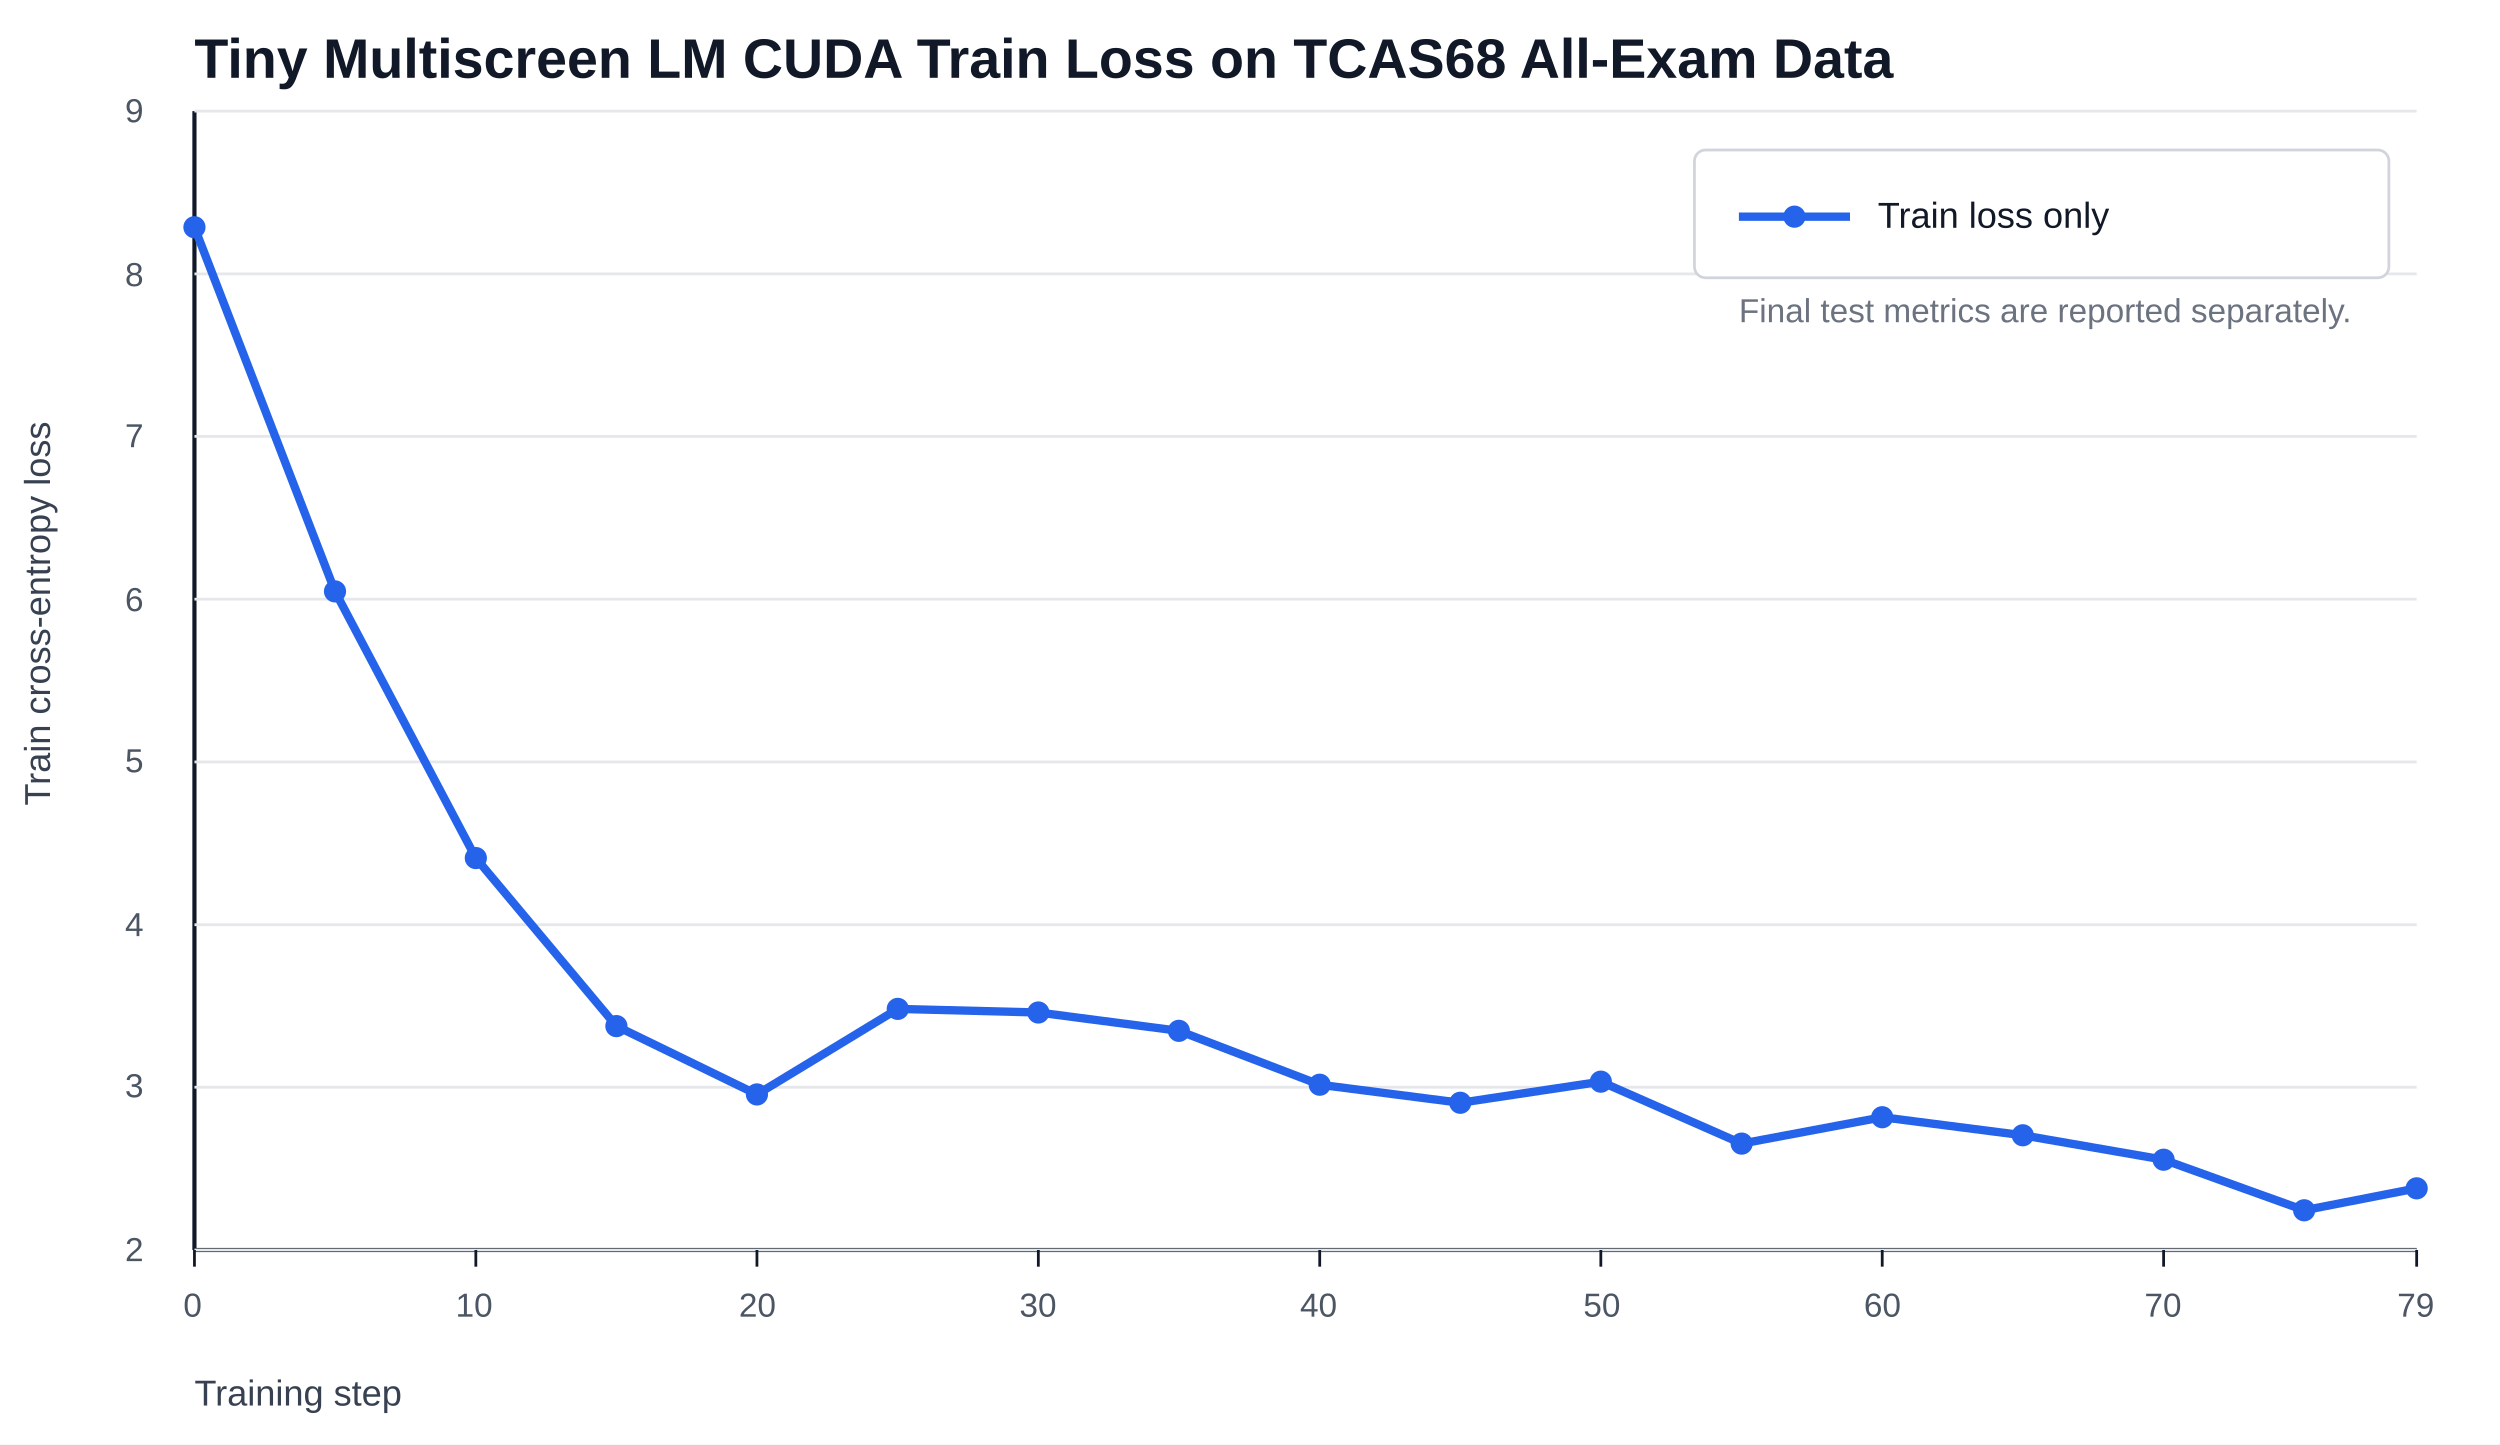
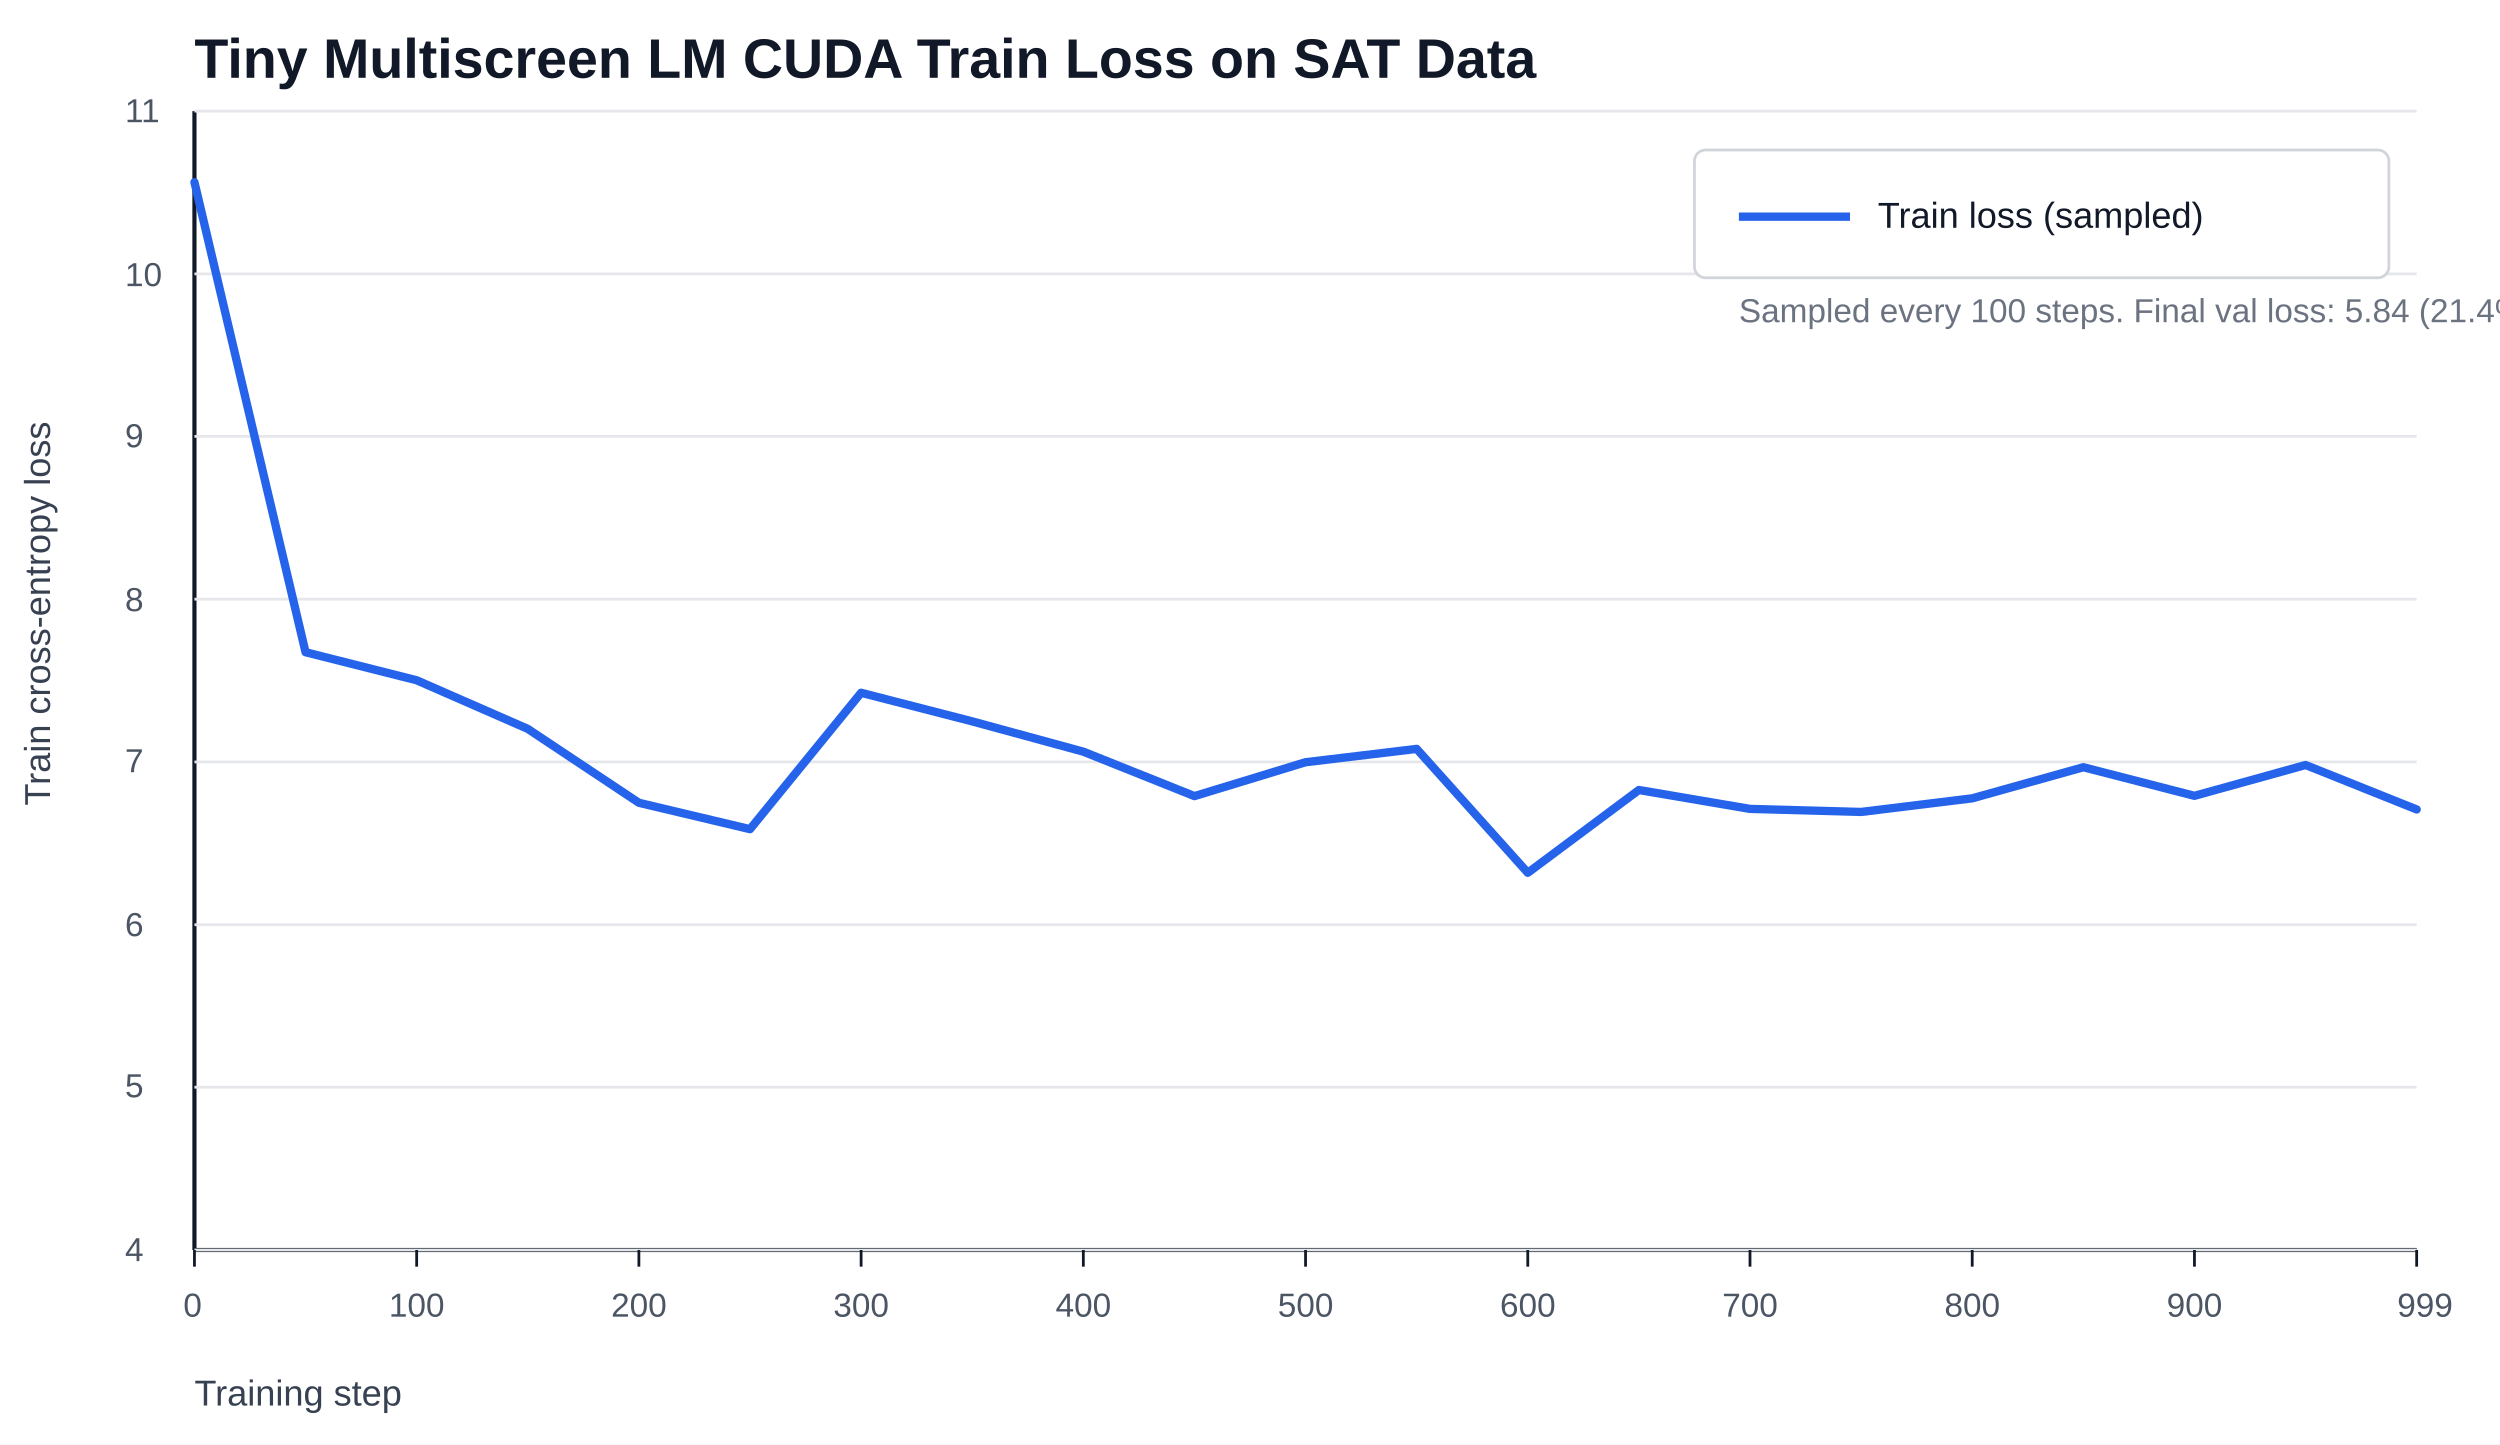
<svg xmlns="http://www.w3.org/2000/svg" width="900" height="520" viewBox="0 0 900 520" role="img" aria-labelledby="title desc">
  <rect width="900" height="520" fill="#ffffff" />
-   <text x="70" y="28" font-family="Arial, sans-serif" font-size="20" font-weight="700" fill="#111827">Tiny Multiscreen LM CUDA Train Loss on TCAS68 All-Exam Data</text>
+   <text x="70" y="28" font-family="Arial, sans-serif" font-size="20" font-weight="700" fill="#111827">Tiny Multiscreen LM CUDA Train Loss on SAT Data</text>
  <text x="70" y="506" font-family="Arial, sans-serif" font-size="13" fill="#374151">Training step</text>
  <g transform="translate(18 290) rotate(-90)">
    <text font-family="Arial, sans-serif" font-size="13" fill="#374151">Train cross-entropy loss</text>
  </g>
  <line x1="70" y1="450" x2="870" y2="450" stroke="#111827" stroke-width="1.5" />
  <line x1="70" y1="40" x2="70" y2="450" stroke="#111827" stroke-width="1.5" />
  <g font-family="Arial, sans-serif" font-size="12" fill="#4b5563">
    <line x1="70" y1="450.0" x2="870" y2="450.0" stroke="#e5e7eb" />
-     <text x="45" y="454">2</text>
+     <text x="45" y="454">4</text>
    <line x1="70" y1="391.4" x2="870" y2="391.4" stroke="#e5e7eb" />
-     <text x="45" y="395">3</text>
+     <text x="45" y="395">5</text>
    <line x1="70" y1="332.9" x2="870" y2="332.9" stroke="#e5e7eb" />
-     <text x="45" y="337">4</text>
+     <text x="45" y="337">6</text>
    <line x1="70" y1="274.3" x2="870" y2="274.3" stroke="#e5e7eb" />
-     <text x="45" y="278">5</text>
+     <text x="45" y="278">7</text>
    <line x1="70" y1="215.7" x2="870" y2="215.7" stroke="#e5e7eb" />
-     <text x="45" y="220">6</text>
+     <text x="45" y="220">8</text>
    <line x1="70" y1="157.1" x2="870" y2="157.1" stroke="#e5e7eb" />
-     <text x="45" y="161">7</text>
+     <text x="45" y="161">9</text>
    <line x1="70" y1="98.6" x2="870" y2="98.6" stroke="#e5e7eb" />
-     <text x="45" y="103">8</text>
+     <text x="45" y="103">10</text>
    <line x1="70" y1="40.0" x2="870" y2="40.0" stroke="#e5e7eb" />
-     <text x="45" y="44">9</text>
+     <text x="45" y="44">11</text>
  </g>
  <g font-family="Arial, sans-serif" font-size="12" fill="#4b5563">
    <line x1="70.0" y1="450" x2="70.0" y2="456" stroke="#111827" />
    <text x="66" y="474">0</text>
-     <line x1="171.3" y1="450" x2="171.3" y2="456" stroke="#111827" />
-     <text x="164" y="474">10</text>
-     <line x1="272.5" y1="450" x2="272.5" y2="456" stroke="#111827" />
-     <text x="266" y="474">20</text>
-     <line x1="373.8" y1="450" x2="373.8" y2="456" stroke="#111827" />
-     <text x="367" y="474">30</text>
-     <line x1="475.1" y1="450" x2="475.1" y2="456" stroke="#111827" />
-     <text x="468" y="474">40</text>
-     <line x1="576.3" y1="450" x2="576.3" y2="456" stroke="#111827" />
-     <text x="570" y="474">50</text>
-     <line x1="677.6" y1="450" x2="677.6" y2="456" stroke="#111827" />
-     <text x="671" y="474">60</text>
-     <line x1="778.9" y1="450" x2="778.9" y2="456" stroke="#111827" />
-     <text x="772" y="474">70</text>
+     <line x1="150.0" y1="450" x2="150.0" y2="456" stroke="#111827" />
+     <text x="140" y="474">100</text>
+     <line x1="230.0" y1="450" x2="230.0" y2="456" stroke="#111827" />
+     <text x="220" y="474">200</text>
+     <line x1="310.0" y1="450" x2="310.0" y2="456" stroke="#111827" />
+     <text x="300" y="474">300</text>
+     <line x1="390.0" y1="450" x2="390.0" y2="456" stroke="#111827" />
+     <text x="380" y="474">400</text>
+     <line x1="470.0" y1="450" x2="470.0" y2="456" stroke="#111827" />
+     <text x="460" y="474">500</text>
+     <line x1="550.0" y1="450" x2="550.0" y2="456" stroke="#111827" />
+     <text x="540" y="474">600</text>
+     <line x1="630.0" y1="450" x2="630.0" y2="456" stroke="#111827" />
+     <text x="620" y="474">700</text>
+     <line x1="710.0" y1="450" x2="710.0" y2="456" stroke="#111827" />
+     <text x="700" y="474">800</text>
+     <line x1="790.0" y1="450" x2="790.0" y2="456" stroke="#111827" />
+     <text x="780" y="474">900</text>
    <line x1="870.0" y1="450" x2="870.0" y2="456" stroke="#111827" />
-     <text x="863" y="474">79</text>
+     <text x="863" y="474">999</text>
  </g>
-   <polyline fill="none" stroke="#2563eb" stroke-width="3" stroke-linecap="round" stroke-linejoin="round" points="70.0,81.8 120.6,212.9 171.3,308.9 221.9,369.4 272.5,394.0 323.2,363.2 373.8,364.5 424.4,371.1 475.1,390.5 525.7,397.0 576.3,389.4 627.0,411.7 677.6,402.2 728.2,408.7 778.9,417.5 829.5,435.7 870.0,427.8" />
-   <g fill="#2563eb">
-     <circle cx="70.0" cy="81.8" r="4" />
-     <circle cx="120.6" cy="212.9" r="4" />
-     <circle cx="171.3" cy="308.9" r="4" />
-     <circle cx="221.9" cy="369.4" r="4" />
-     <circle cx="272.5" cy="394.0" r="4" />
-     <circle cx="323.2" cy="363.2" r="4" />
-     <circle cx="373.8" cy="364.5" r="4" />
-     <circle cx="424.4" cy="371.1" r="4" />
-     <circle cx="475.1" cy="390.5" r="4" />
-     <circle cx="525.7" cy="397.0" r="4" />
-     <circle cx="576.3" cy="389.4" r="4" />
-     <circle cx="627.0" cy="411.7" r="4" />
-     <circle cx="677.6" cy="402.2" r="4" />
-     <circle cx="728.2" cy="408.7" r="4" />
-     <circle cx="778.9" cy="417.5" r="4" />
-     <circle cx="829.5" cy="435.7" r="4" />
-     <circle cx="870.0" cy="427.8" r="4" />
-   </g>
+   <polyline fill="none" stroke="#2563eb" stroke-width="3" stroke-linecap="round" stroke-linejoin="round" points="70.0,65.6 110.0,234.8 150.0,244.9 190.0,262.4 230.0,289.0 270.0,298.5 310.0,249.4 350.0,259.7 390.0,270.6 430.0,286.6 470.0,274.4 510.0,269.6 550.0,314.2 590.0,284.4 630.0,291.2 670.0,292.3 710.0,287.4 750.0,276.2 790.0,286.5 830.0,275.4 870.0,291.4" />
  <rect x="610" y="54" width="250" height="46" fill="#ffffff" stroke="#d1d5db" rx="4" />
  <line x1="626" y1="78" x2="666" y2="78" stroke="#2563eb" stroke-width="3" />
-   <circle cx="646" cy="78" r="4" fill="#2563eb" />
-   <text x="676" y="82" font-family="Arial, sans-serif" font-size="13" fill="#111827">Train loss only</text>
-   <text x="626" y="116" font-family="Arial, sans-serif" font-size="12" fill="#6b7280">Final test metrics are reported separately.</text>
+   <text x="676" y="82" font-family="Arial, sans-serif" font-size="13" fill="#111827">Train loss (sampled)</text>
+   <text x="626" y="116" font-family="Arial, sans-serif" font-size="12" fill="#6b7280">Sampled every 100 steps. Final val loss: 5.84 (21.4% acc). Test loss: 5.85 (22.2% acc).</text>
</svg>
